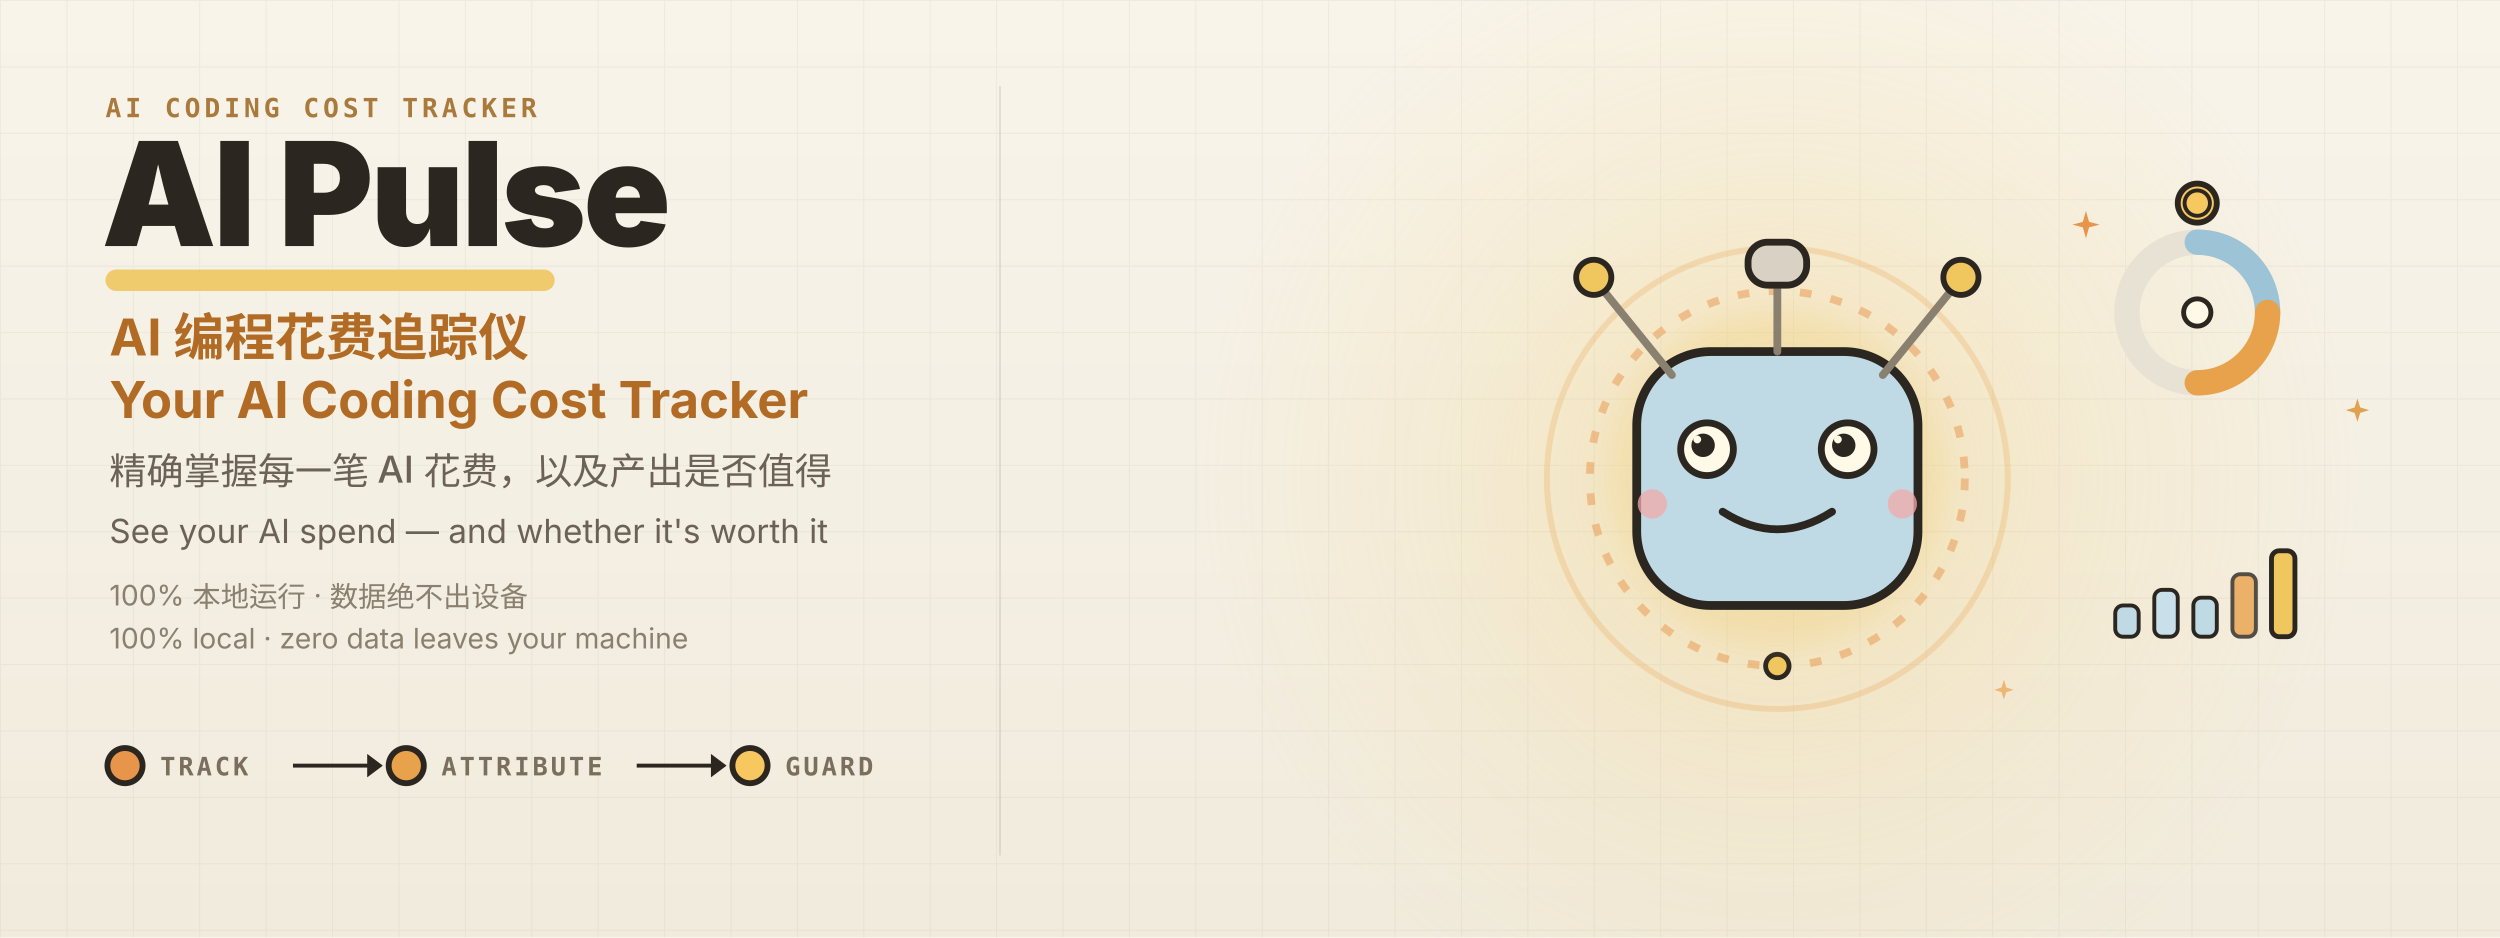
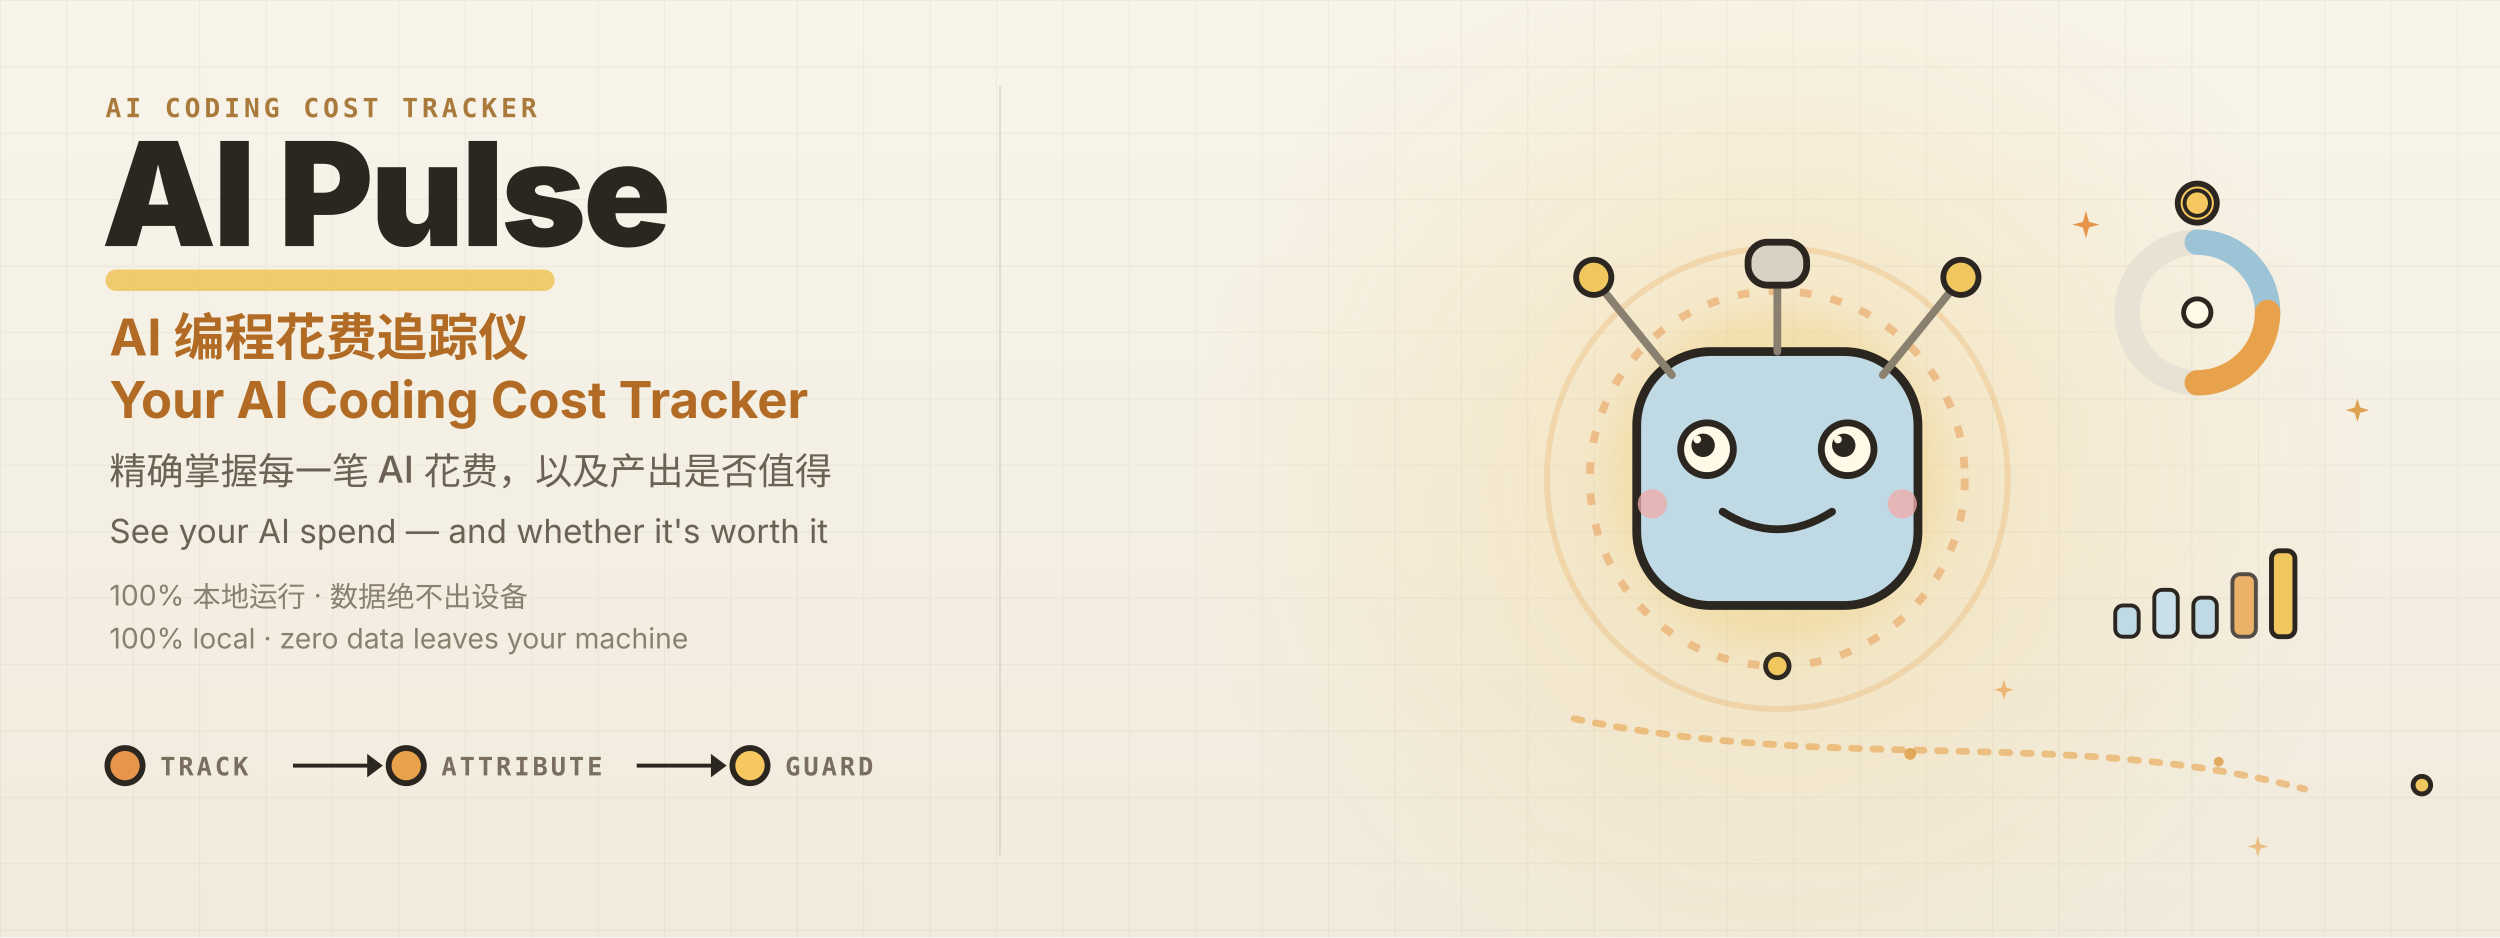
<svg xmlns="http://www.w3.org/2000/svg" width="1280" height="480" viewBox="0 0 1280 480" role="img" aria-labelledby="heroTitle heroDesc">
  <defs>
    <linearGradient id="bgGrad" x1="0" y1="0" x2="0" y2="1">
      <stop offset="0" stop-color="#F8F4EA" />
      <stop offset="1" stop-color="#F1EBDD" />
    </linearGradient>
    <pattern id="gridPat" width="34" height="34" patternUnits="userSpaceOnUse">
      <path d="M34 0H0V34" fill="none" stroke="#2B2620" stroke-opacity="0.045" />
    </pattern>
    <radialGradient id="warmGlow" cx="0.5" cy="0.5" r="0.5">
      <stop offset="0" stop-color="#F0C75F" stop-opacity="0.35" />
      <stop offset="0.55" stop-color="#F0C75F" stop-opacity="0.12" />
      <stop offset="1" stop-color="#F0C75F" stop-opacity="0" />
    </radialGradient>
    <linearGradient id="pathGrad" x1="0" y1="1" x2="1" y2="0">
      <stop offset="0" stop-color="#C77B2E" />
      <stop offset="0.5" stop-color="#E8A24B" />
      <stop offset="0.85" stop-color="#F0C75F" />
      <stop offset="1" stop-color="#F6D98A" />
    </linearGradient>
    <filter id="softGlow" x="-80%" y="-80%" width="260%" height="260%">
      <feGaussianBlur stdDeviation="7" />
    </filter>
  </defs>
  <rect width="1280" height="480" fill="url(#bgGrad)" />
  <rect width="1280" height="480" fill="url(#gridPat)" />
  <circle cx="910" cy="245" r="300" fill="url(#warmGlow)" />
  <line x1="512" y1="44" x2="512" y2="438" stroke="#2B2620" stroke-opacity="0.10" />
  <g font-family="-apple-system, BlinkMacSystemFont, 'Segoe UI', 'PingFang SC', sans-serif">
    <text x="54" y="60" font-family="ui-monospace, 'SF Mono', Menlo, monospace" font-size="13.5" font-weight="700" letter-spacing="2" fill="#A97A3B">AI CODING COST TRACKER</text>
    <text x="52" y="126" font-size="74" font-weight="850" letter-spacing="-1.5" fill="#2B2620">AI Pulse</text>
    <rect x="54" y="138" width="230" height="11" rx="5.5" fill="#F0C75F" opacity="0.9" />
    <text x="56" y="182" font-size="26" font-weight="700" fill="#B26B24">AI 编程花费追踪仪</text>
    <text x="56" y="214" font-size="26" font-weight="700" fill="#B26B24">Your AI Coding Cost Tracker</text>
    <text x="56" y="248" font-size="19" font-weight="520" fill="#6B6255">精确掌握每一笔 AI 花费，以及产出是否值得</text>
    <text x="56" y="278" font-size="17" fill="#6B6255">See your AI spend — and whether it's worth it</text>
    <text x="56" y="310" font-size="14.5" fill="#8A8070">100% 本地运行 · 数据绝不出设备</text>
    <text x="56" y="332" font-size="14.5" fill="#8A8070">100% local · zero data leaves your machine</text>
  </g>
  <g font-family="ui-monospace, 'SF Mono', Menlo, monospace">
    <circle cx="64" cy="392" r="9" fill="#E8954C" stroke="#2B2620" stroke-width="3" />
    <text x="82" y="397" font-size="13" font-weight="700" letter-spacing="1.5" fill="#7A6F5F">TRACK</text>
    <line x1="150" y1="392" x2="190" y2="392" stroke="#2B2620" stroke-width="2" />
    <path d="M188 386 L196 392 L188 398 Z" fill="#2B2620" />
    <circle cx="208" cy="392" r="9" fill="#E8A24B" stroke="#2B2620" stroke-width="3" />
    <text x="226" y="397" font-size="13" font-weight="700" letter-spacing="1.5" fill="#7A6F5F">ATTRIBUTE</text>
    <line x1="326" y1="392" x2="366" y2="392" stroke="#2B2620" stroke-width="2" />
    <path d="M364 386 L372 392 L364 398 Z" fill="#2B2620" />
    <circle cx="384" cy="392" r="9" fill="#F6C85F" stroke="#2B2620" stroke-width="3" />
    <text x="402" y="397" font-size="13" font-weight="700" letter-spacing="1.5" fill="#7A6F5F">GUARD</text>
  </g>
  <circle cx="910" cy="245" r="118" fill="none" stroke="#E8A24B" stroke-opacity="0.25" stroke-width="3" />
  <circle cx="910" cy="245" r="96" fill="none" stroke="#E8954C" stroke-opacity="0.5" stroke-width="4" stroke-dasharray="6 10" />
  <circle cx="910" cy="341" r="6" fill="#F0C75F" stroke="#2B2620" stroke-width="2.5" />
  <circle cx="910" cy="245" r="86" fill="#F0C75F" opacity="0.22" filter="url(#softGlow)" />
  <g>
    <rect x="838" y="180" width="144" height="130" rx="38" fill="#BFDAE4" stroke="#2B2620" stroke-width="4.5" />
    <line x1="856" y1="192" x2="822" y2="150" stroke="#8A8070" stroke-width="4" stroke-linecap="round" />
    <circle cx="816" cy="142" r="9" fill="#F0C75F" stroke="#2B2620" stroke-width="3" />
    <line x1="964" y1="192" x2="998" y2="150" stroke="#8A8070" stroke-width="4" stroke-linecap="round" />
    <circle cx="1004" cy="142" r="9" fill="#F0C75F" stroke="#2B2620" stroke-width="3" />
    <line x1="910" y1="180" x2="910" y2="148" stroke="#8A8070" stroke-width="4" stroke-linecap="round" />
    <rect x="895" y="124" width="30" height="22" rx="10" fill="#D9D2C4" stroke="#2B2620" stroke-width="3.5" />
    <circle cx="874" cy="230" r="13.5" fill="#FFF9E8" stroke="#2B2620" stroke-width="3.5" />
    <circle cx="946" cy="230" r="13.5" fill="#FFF9E8" stroke="#2B2620" stroke-width="3.5" />
    <circle cx="872" cy="228" r="6" fill="#2B2620" />
    <circle cx="944" cy="228" r="6" fill="#2B2620" />
    <circle cx="869" cy="225" r="2" fill="#FFF9E8" />
    <circle cx="941" cy="225" r="2" fill="#FFF9E8" />
    <circle cx="846" cy="258" r="7.5" fill="#F2A9A9" opacity="0.75" />
    <circle cx="974" cy="258" r="7.5" fill="#F2A9A9" opacity="0.75" />
    <path d="M 882 262 Q 910 280 938 262" fill="none" stroke="#2B2620" stroke-width="4" stroke-linecap="round" />
  </g>
  <g>
    <circle cx="1125" cy="160" r="36" fill="none" stroke="#E8E2D4" stroke-width="13" />
    <path d="M 1125 124 A 36 36 0 0 1 1161 160" fill="none" stroke="#9CC3D6" stroke-width="13" stroke-linecap="round" />
    <path d="M 1161 160 A 36 36 0 0 1 1125 196" fill="none" stroke="#E8A24B" stroke-width="13" stroke-linecap="round" />
    <circle cx="1125" cy="160" r="7" fill="#FFF9E8" stroke="#2B2620" stroke-width="2.5" />
  </g>
  <g>
    <rect x="1083" y="310" width="12" height="16" rx="4" fill="#BFDAE4" stroke="#2B2620" stroke-width="2" />
    <rect x="1103" y="302" width="12" height="24" rx="4" fill="#C9E0EA" stroke="#2B2620" stroke-width="2" />
    <rect x="1123" y="306" width="12" height="20" rx="4" fill="#BFDAE4" stroke="#2B2620" stroke-width="2" />
    <rect x="1143" y="294" width="12" height="32" rx="4" fill="#E8A24B" opacity="0.8" stroke="#2B2620" stroke-width="2" />
    <rect x="1163" y="282" width="12" height="44" rx="4" fill="#F0C75F" stroke="#2B2620" stroke-width="2.5" />
  </g>
  <circle cx="1125" cy="104" r="10" fill="#F6C85F" stroke="#2B2620" stroke-width="3" />
  <circle cx="1125" cy="104" r="6.5" fill="none" stroke="#2B2620" stroke-width="2" />
  <path d="M 1068 108 L 1069.6 113.6 L 1075 115 L 1069.6 116.4 L 1068 122 L 1066.4 116.4 L 1061 115 L 1066.4 113.6 Z" fill="#E8954C" />
  <path d="M 1207 204 L 1208.4 208.6 L 1213 210 L 1208.4 211.4 L 1207 216 L 1205.6 211.4 L 1201 210 L 1205.6 208.6 Z" fill="#D98E2B" opacity="0.8" />
  <path d="M 1026 348 L 1027.2 352 L 1031 353.2 L 1027.2 354.4 L 1026 358.2 L 1024.8 354.4 L 1021 353.2 L 1024.8 352 Z" fill="#E8A24B" opacity="0.7" />
+   <path d="M 806 368 C 940 396 1060 372 1180 404" fill="none" stroke="#E8A24B" stroke-opacity="0.6" stroke-width="3.5" stroke-linecap="round" stroke-dasharray="4 7" />
+   <circle cx="1240" cy="402" r="4.5" fill="#F0C75F" stroke="#2B2620" stroke-width="2.5" />
+   <circle cx="978" cy="386" r="3" fill="#D98E2B" opacity="0.7" />
+   <circle cx="1136" cy="390" r="2.5" fill="#D98E2B" opacity="0.7" />
+   <path d="M 1156 428 L 1157.2 432.2 L 1161.4 433.4 L 1157.2 434.6 L 1156 438.8 L 1154.8 434.6 L 1150.6 433.4 L 1154.8 432.2 Z" fill="#E8A24B" opacity="0.6" />
</svg>
